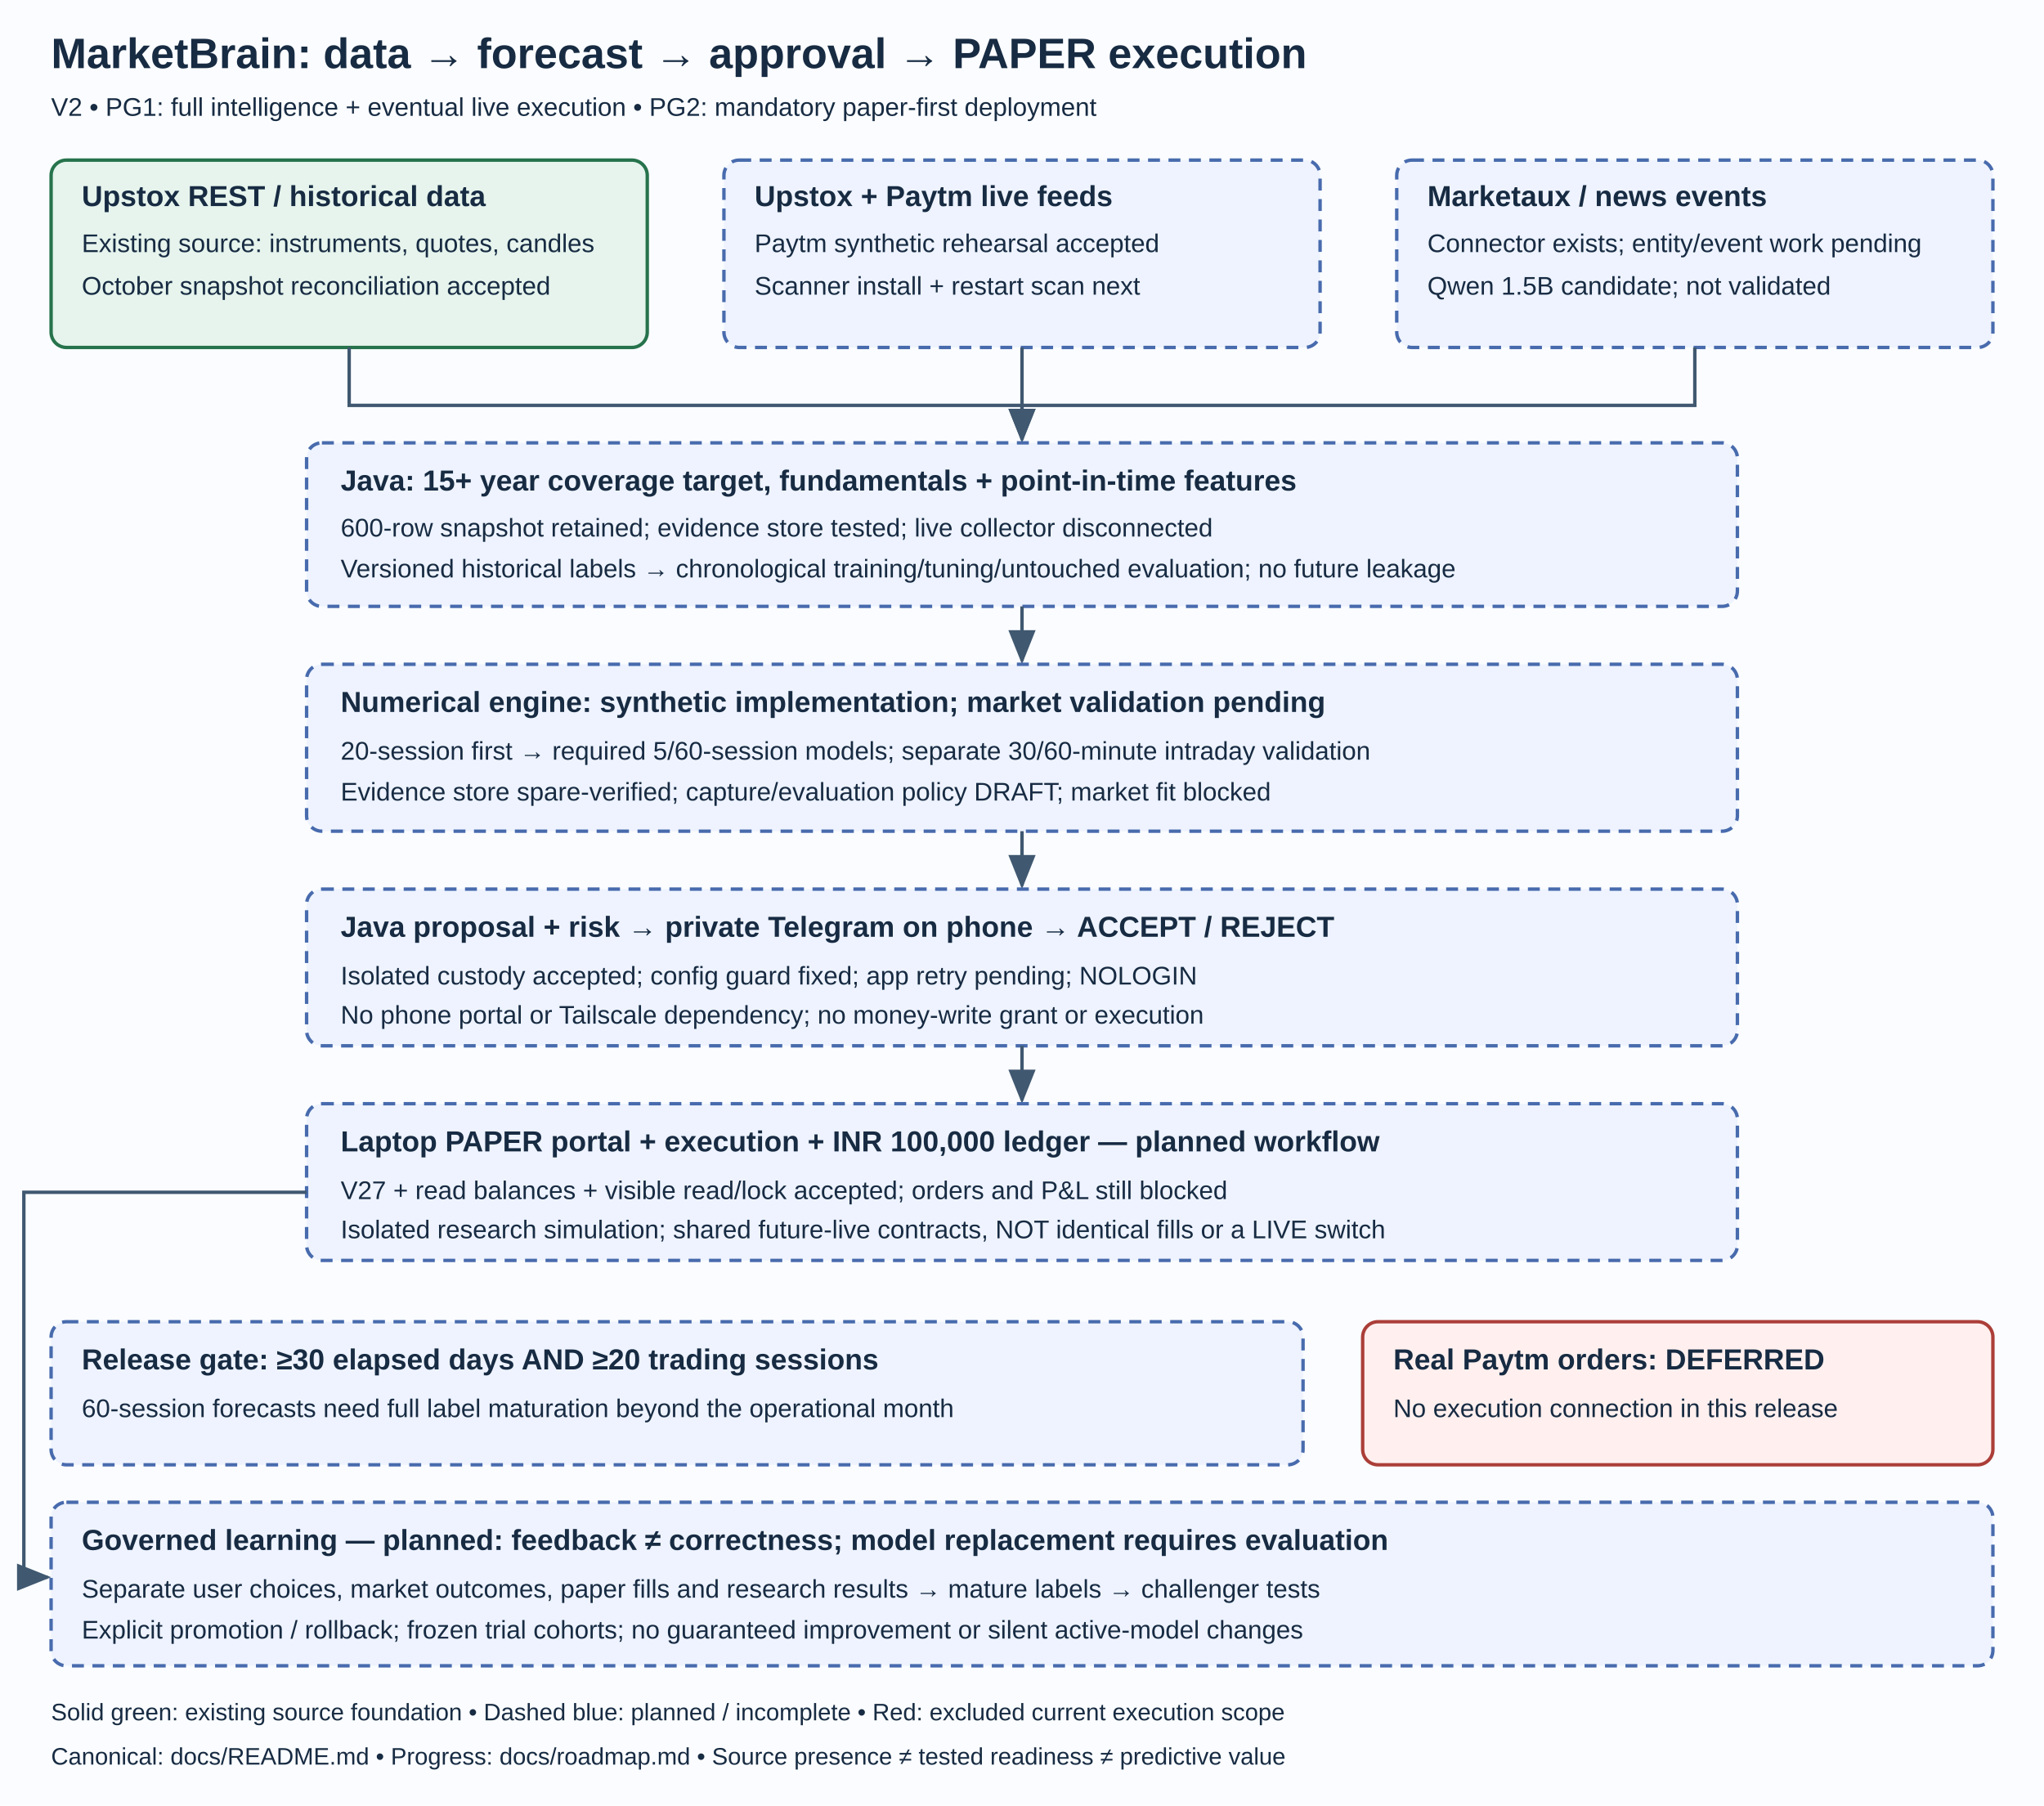
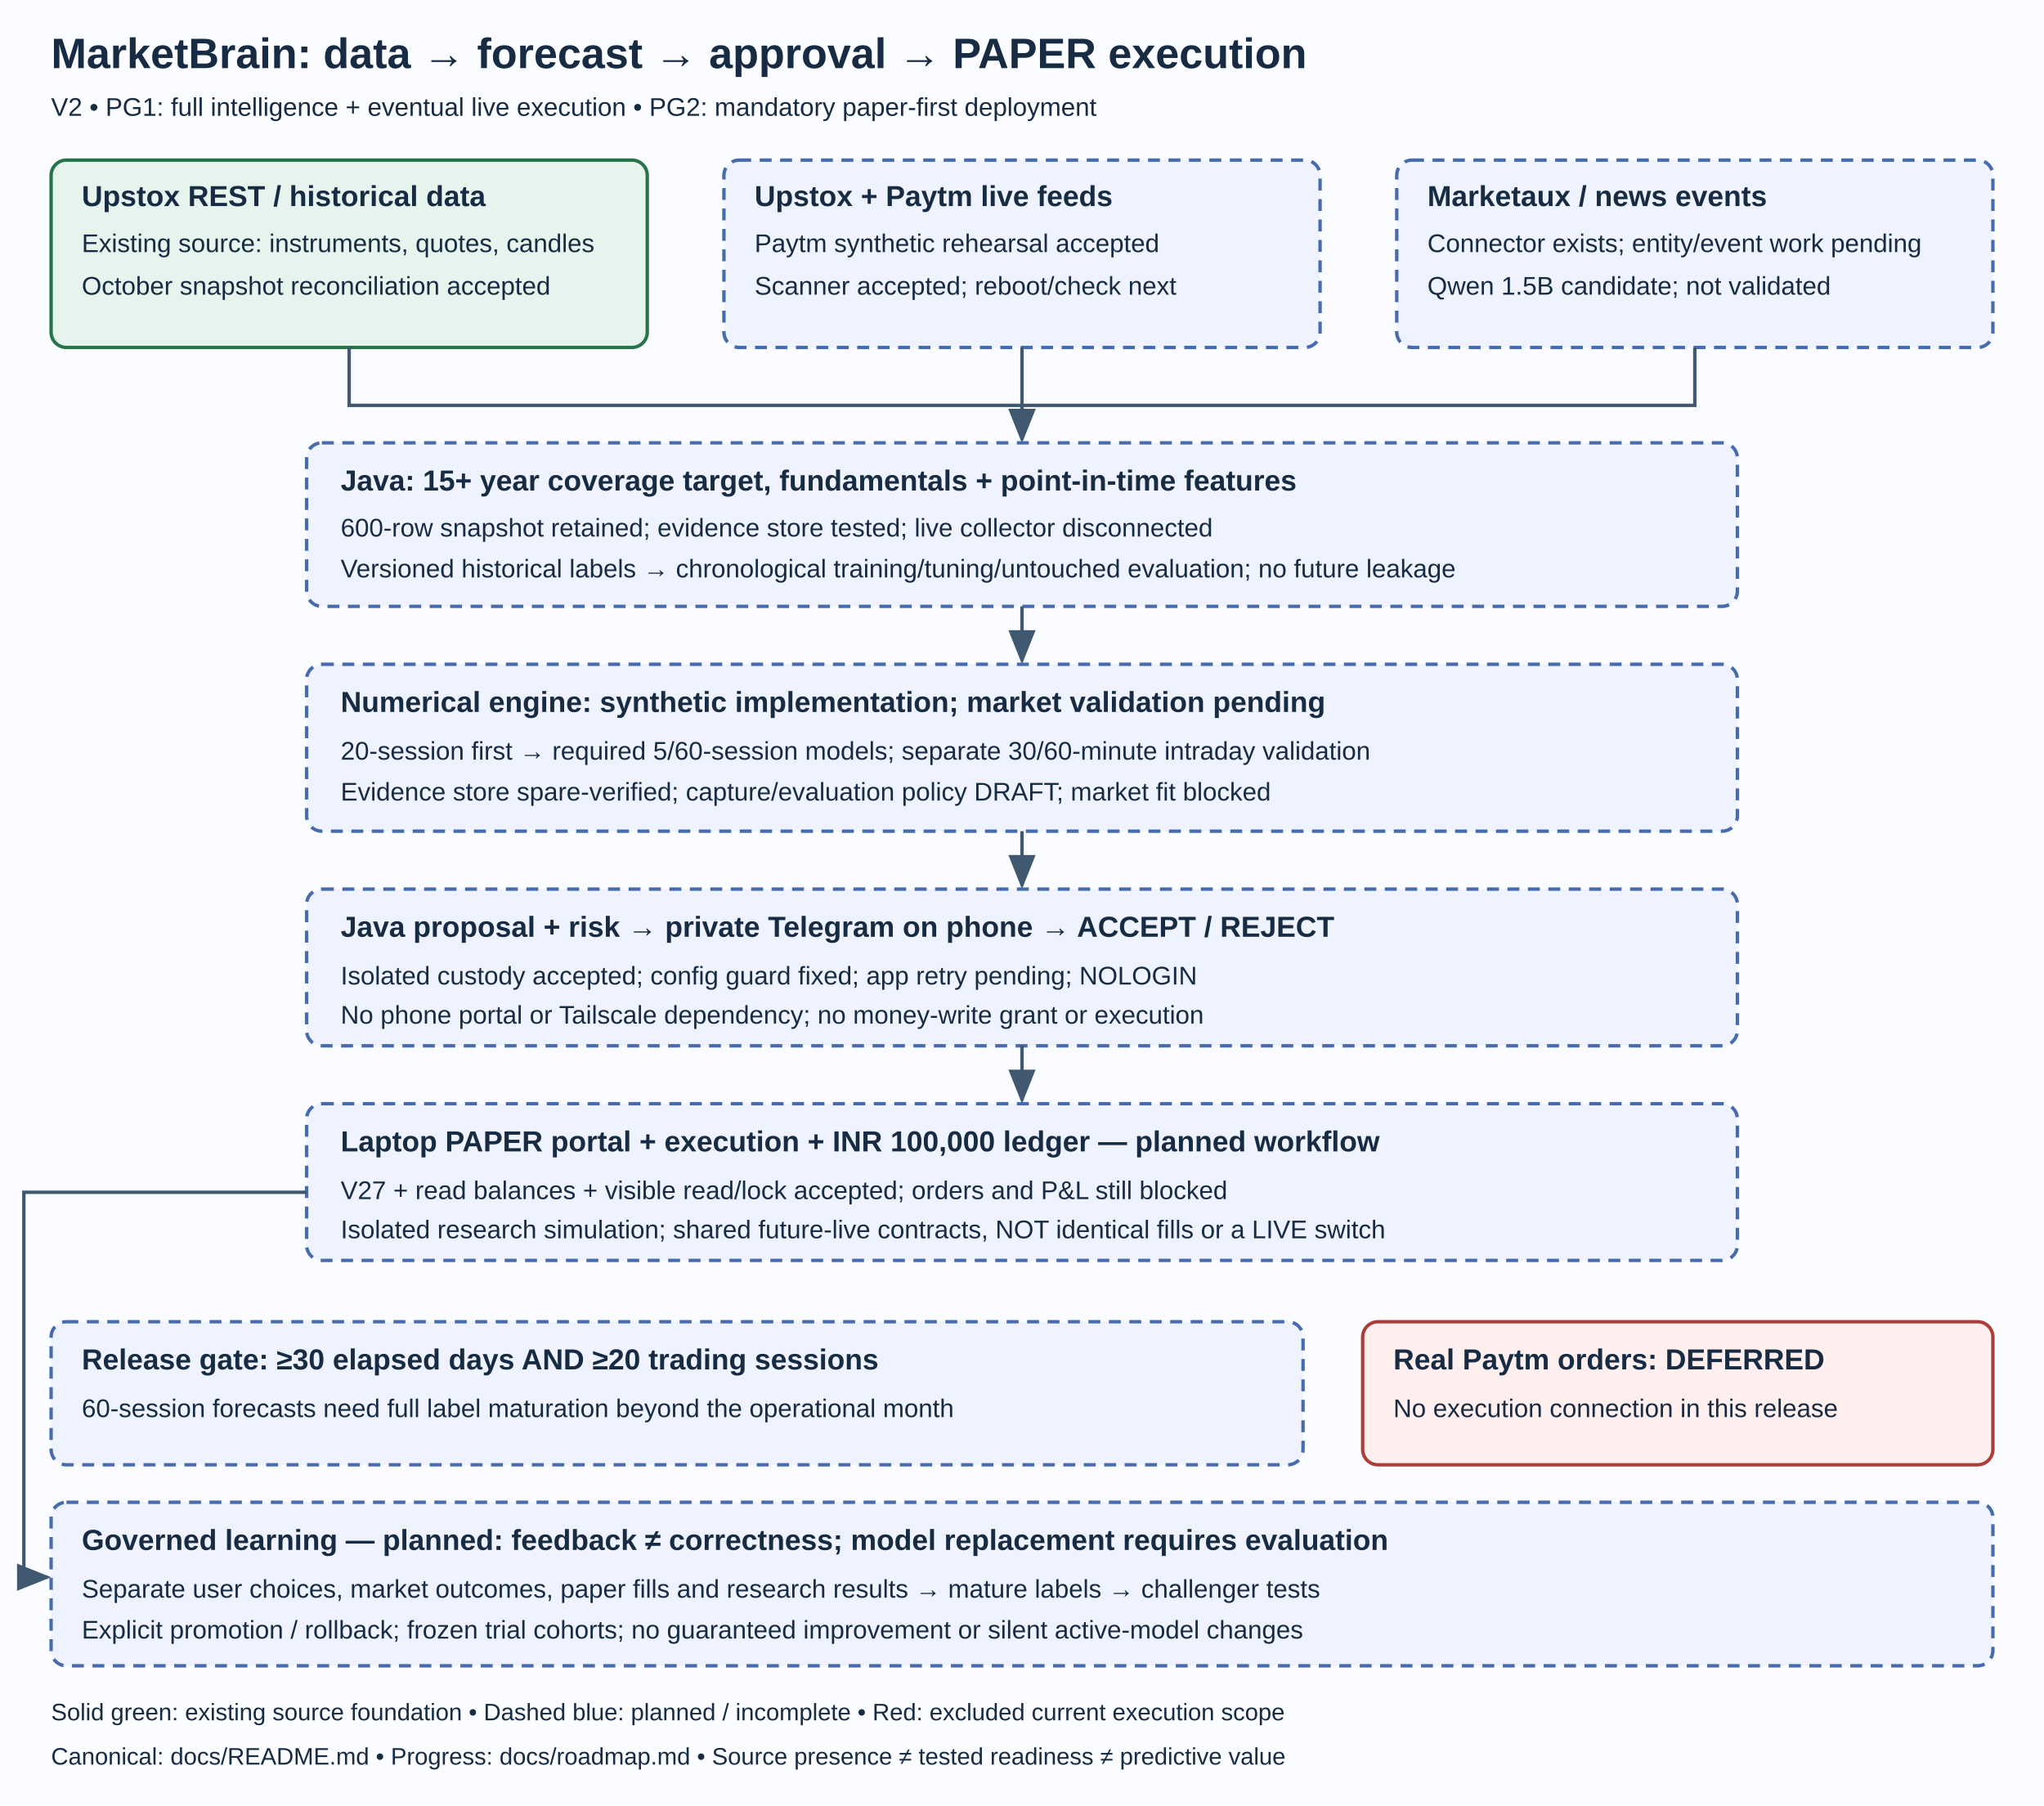
<svg xmlns="http://www.w3.org/2000/svg" width="1200" height="1060" viewBox="0 0 1200 1060" role="img" aria-labelledby="title desc">
  <defs>
    <marker id="arrow" markerWidth="10" markerHeight="8" refX="9" refY="4" orient="auto">
      <path d="M0,0 L10,4 L0,8 Z" fill="#405870" />
    </marker>
    <style>
      text { font-family: Arial, sans-serif; fill: #172b42; }
      .heading { font-size: 25px; font-weight: bold; }
      .label { font-size: 17px; font-weight: bold; }
      .body { font-size: 15px; }
      .small { font-size: 14px; }
      .existing { fill: #e6f4ed; stroke: #26734c; stroke-width: 2; }
      .planned { fill: #eef3ff; stroke: #486bad; stroke-width: 2; stroke-dasharray: 7 5; }
      .blocked { fill: #fff0ef; stroke: #ab3e38; stroke-width: 2; }
      .line { fill: none; stroke: #405870; stroke-width: 2; marker-end: url(#arrow); }
    </style>
  </defs>
  <rect width="1200" height="1060" fill="#fafcff" />
  <text x="30" y="40" class="heading">MarketBrain: data → forecast → approval → PAPER execution</text>
  <text x="30" y="68" class="body">V2 • PG1: full intelligence + eventual live execution • PG2: mandatory paper-first deployment</text>
  <rect x="30" y="94" width="350" height="110" rx="9" class="existing" />
  <text x="48" y="121" class="label">Upstox REST / historical data</text>
  <text x="48" y="148" class="body">Existing source: instruments, quotes, candles</text>
  <text x="48" y="173" class="body">October snapshot reconciliation accepted</text>
  <rect x="425" y="94" width="350" height="110" rx="9" class="planned" />
  <text x="443" y="121" class="label">Upstox + Paytm live feeds</text>
  <text x="443" y="148" class="body">Paytm synthetic rehearsal accepted</text>
-   <text x="443" y="173" class="body">Scanner install + restart scan next</text>
+   <text x="443" y="173" class="body">Scanner accepted; reboot/check next</text>
  <rect x="820" y="94" width="350" height="110" rx="9" class="planned" />
  <text x="838" y="121" class="label">Marketaux / news events</text>
  <text x="838" y="148" class="body">Connector exists; entity/event work pending</text>
  <text x="838" y="173" class="body">Qwen 1.5B candidate; not validated</text>
  <path d="M205 204 V238 H600 V258" class="line" />
  <path d="M600 204 V258" class="line" />
  <path d="M995 204 V238 H600" fill="none" stroke="#405870" stroke-width="2" />
  <rect x="180" y="260" width="840" height="96" rx="9" class="planned" />
  <text x="200" y="288" class="label">Java: 15+ year coverage target, fundamentals + point-in-time features</text>
  <text x="200" y="315" class="body">600-row snapshot retained; evidence store tested; live collector disconnected</text>
  <text x="200" y="339" class="body">Versioned historical labels → chronological training/tuning/untouched evaluation; no future leakage</text>
  <path d="M600 356 V388" class="line" />
  <rect x="180" y="390" width="840" height="98" rx="9" class="planned" />
  <text x="200" y="418" class="label">Numerical engine: synthetic implementation; market validation pending</text>
  <text x="200" y="446" class="body">20-session first → required 5/60-session models; separate 30/60-minute intraday validation</text>
  <text x="200" y="470" class="body">Evidence store spare-verified; capture/evaluation policy DRAFT; market fit blocked</text>
  <path d="M600 488 V520" class="line" />
  <rect x="180" y="522" width="840" height="92" rx="9" class="planned" />
  <text x="200" y="550" class="label">Java proposal + risk → private Telegram on phone → ACCEPT / REJECT</text>
  <text x="200" y="578" class="body">Isolated custody accepted; config guard fixed; app retry pending; NOLOGIN</text>
  <text x="200" y="601" class="body">No phone portal or Tailscale dependency; no money-write grant or execution</text>
  <path d="M600 614 V646" class="line" />
  <rect x="180" y="648" width="840" height="92" rx="9" class="planned" />
  <text x="200" y="676" class="label">Laptop PAPER portal + execution + INR 100,000 ledger — planned workflow</text>
  <text x="200" y="704" class="body">V27 + read balances + visible read/lock accepted; orders and P&amp;L still blocked</text>
  <text x="200" y="727" class="body">Isolated research simulation; shared future-live contracts, NOT identical fills or a LIVE switch</text>
  <rect x="30" y="776" width="735" height="84" rx="9" class="planned" />
  <text x="48" y="804" class="label">Release gate: ≥30 elapsed days AND ≥20 trading sessions</text>
  <text x="48" y="832" class="body">60-session forecasts need full label maturation beyond the operational month</text>
  <rect x="800" y="776" width="370" height="84" rx="9" class="blocked" />
  <text x="818" y="804" class="label">Real Paytm orders: DEFERRED</text>
  <text x="818" y="832" class="body">No execution connection in this release</text>
  <path d="M180 700 H14 V926 H28" class="line" />
  <rect x="30" y="882" width="1140" height="96" rx="9" class="planned" />
  <text x="48" y="910" class="label">Governed learning — planned: feedback ≠ correctness; model replacement requires evaluation</text>
  <text x="48" y="938" class="body">Separate user choices, market outcomes, paper fills and research results → mature labels → challenger tests</text>
  <text x="48" y="962" class="body">Explicit promotion / rollback; frozen trial cohorts; no guaranteed improvement or silent active-model changes</text>
  <text x="30" y="1010" class="small">Solid green: existing source foundation • Dashed blue: planned / incomplete • Red: excluded current execution scope</text>
  <text x="30" y="1036" class="small">Canonical: docs/README.md • Progress: docs/roadmap.md • Source presence ≠ tested readiness ≠ predictive value</text>
</svg>
